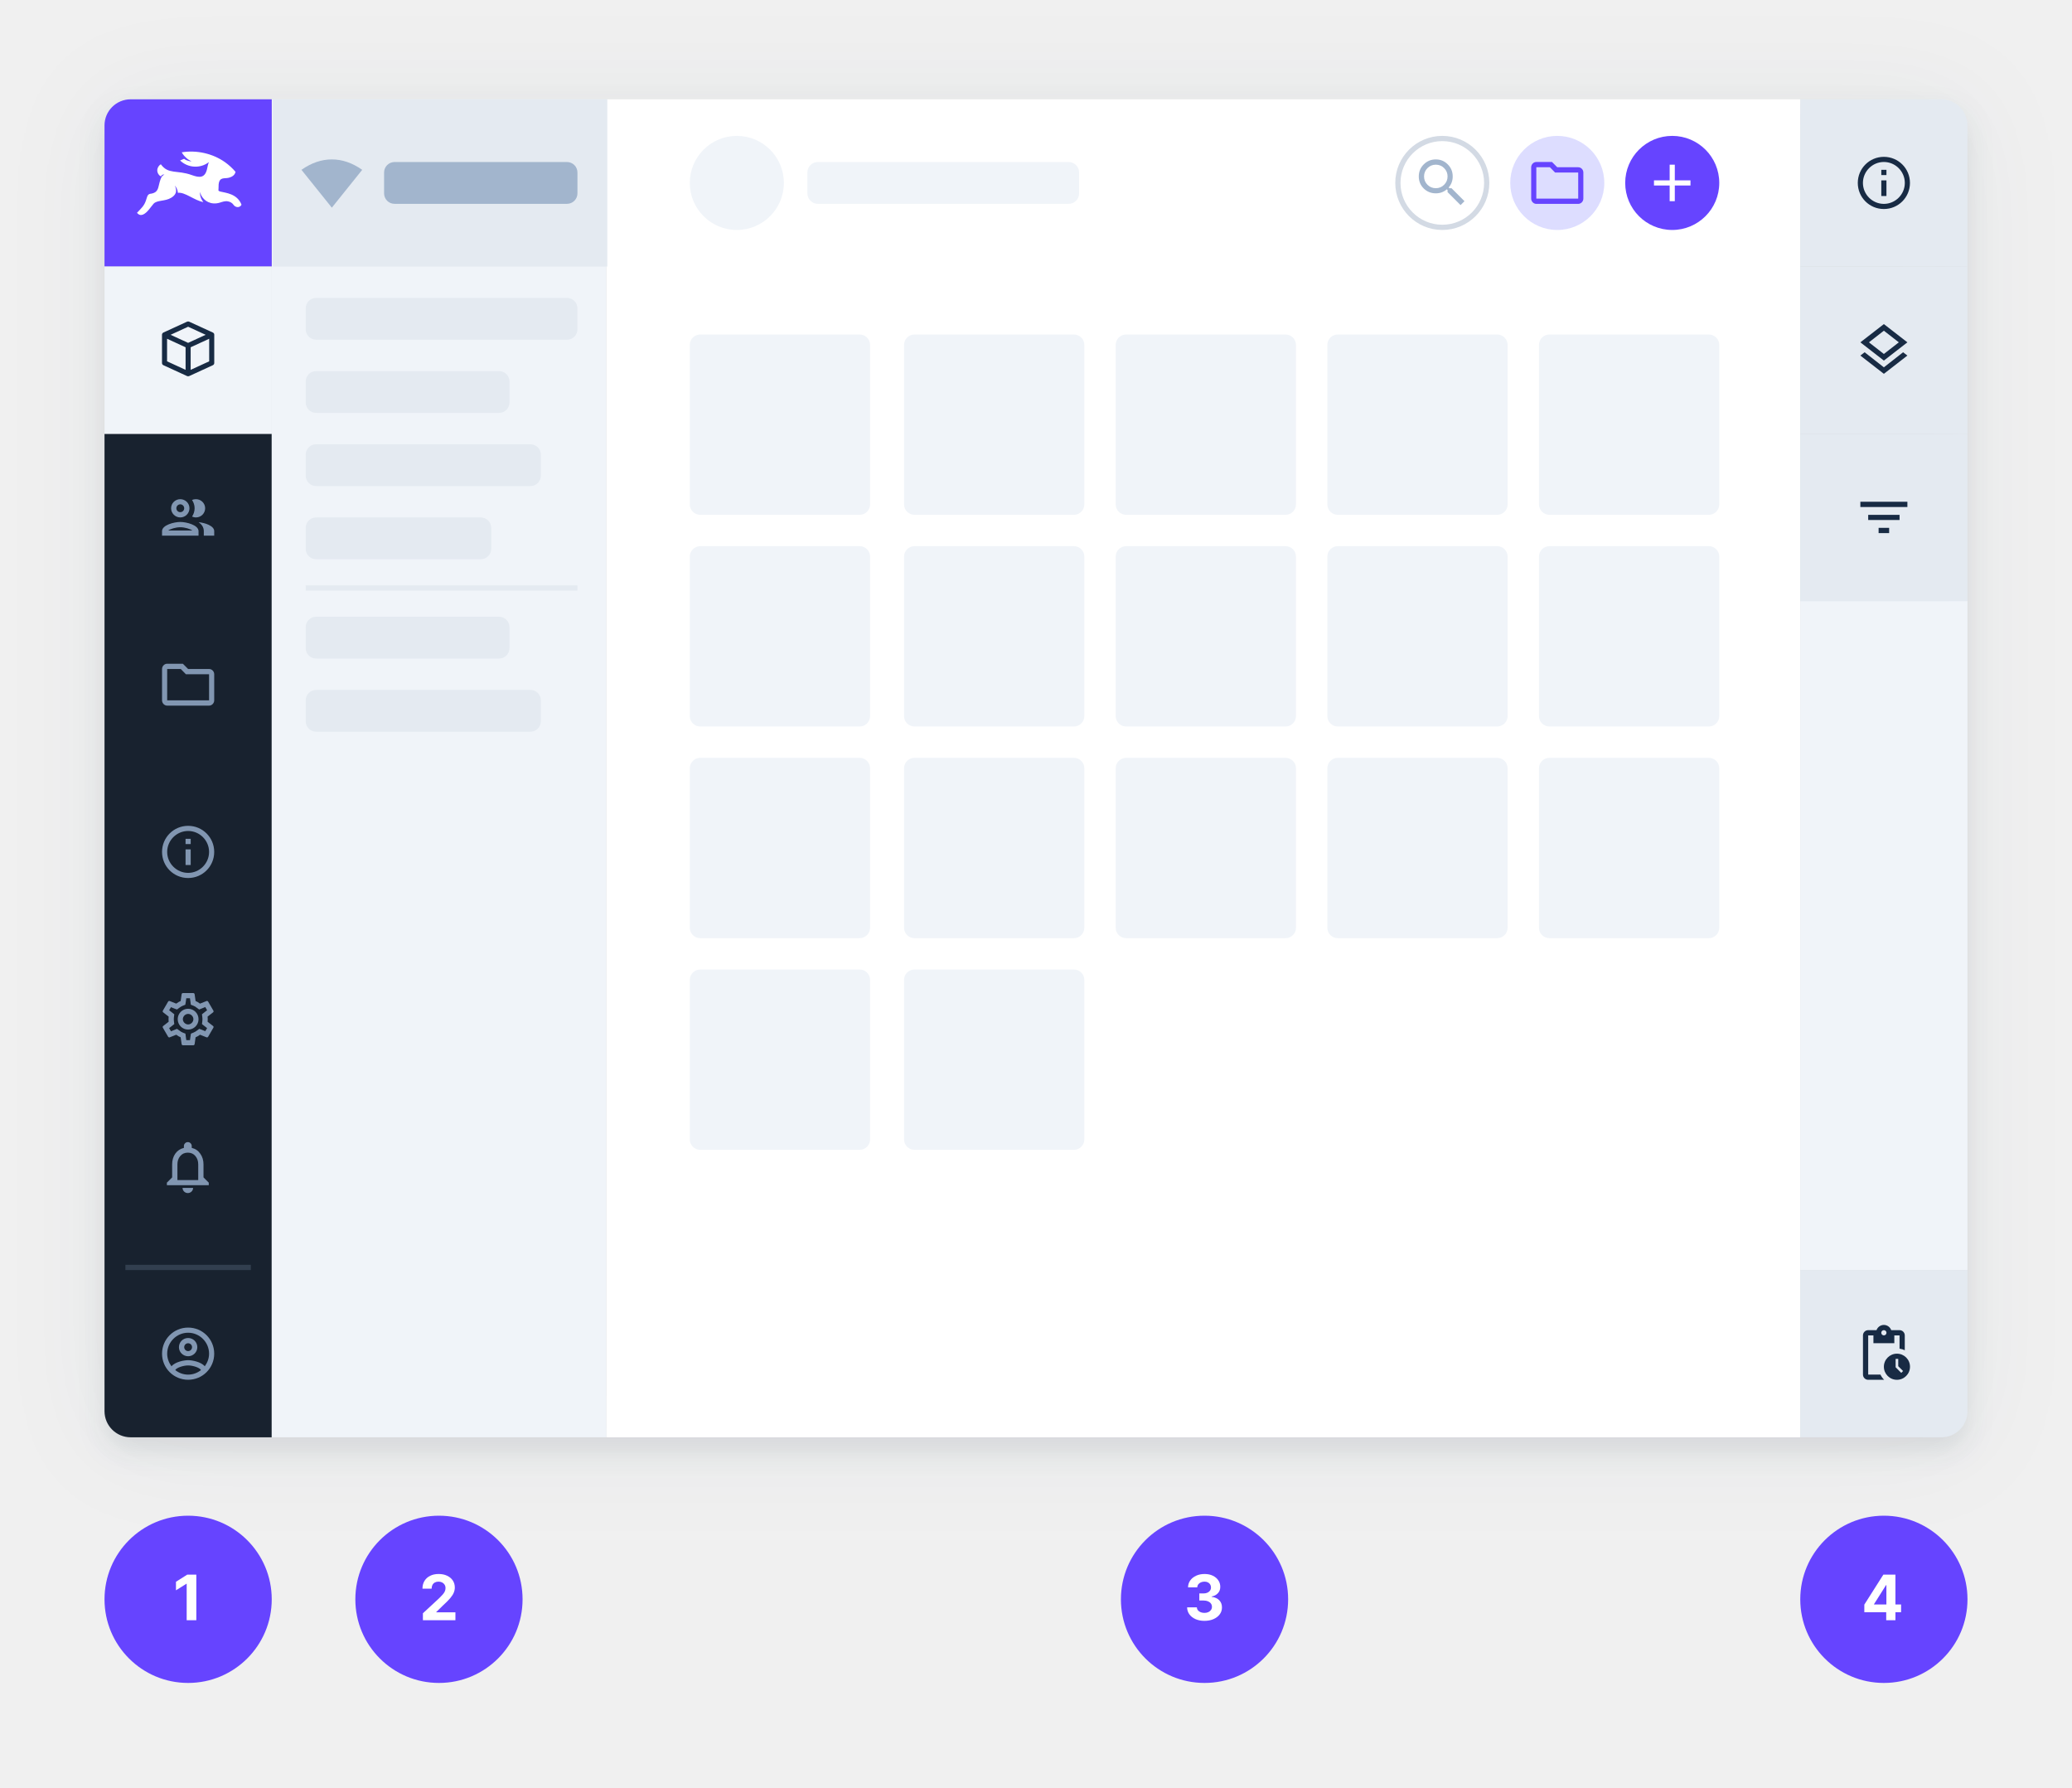
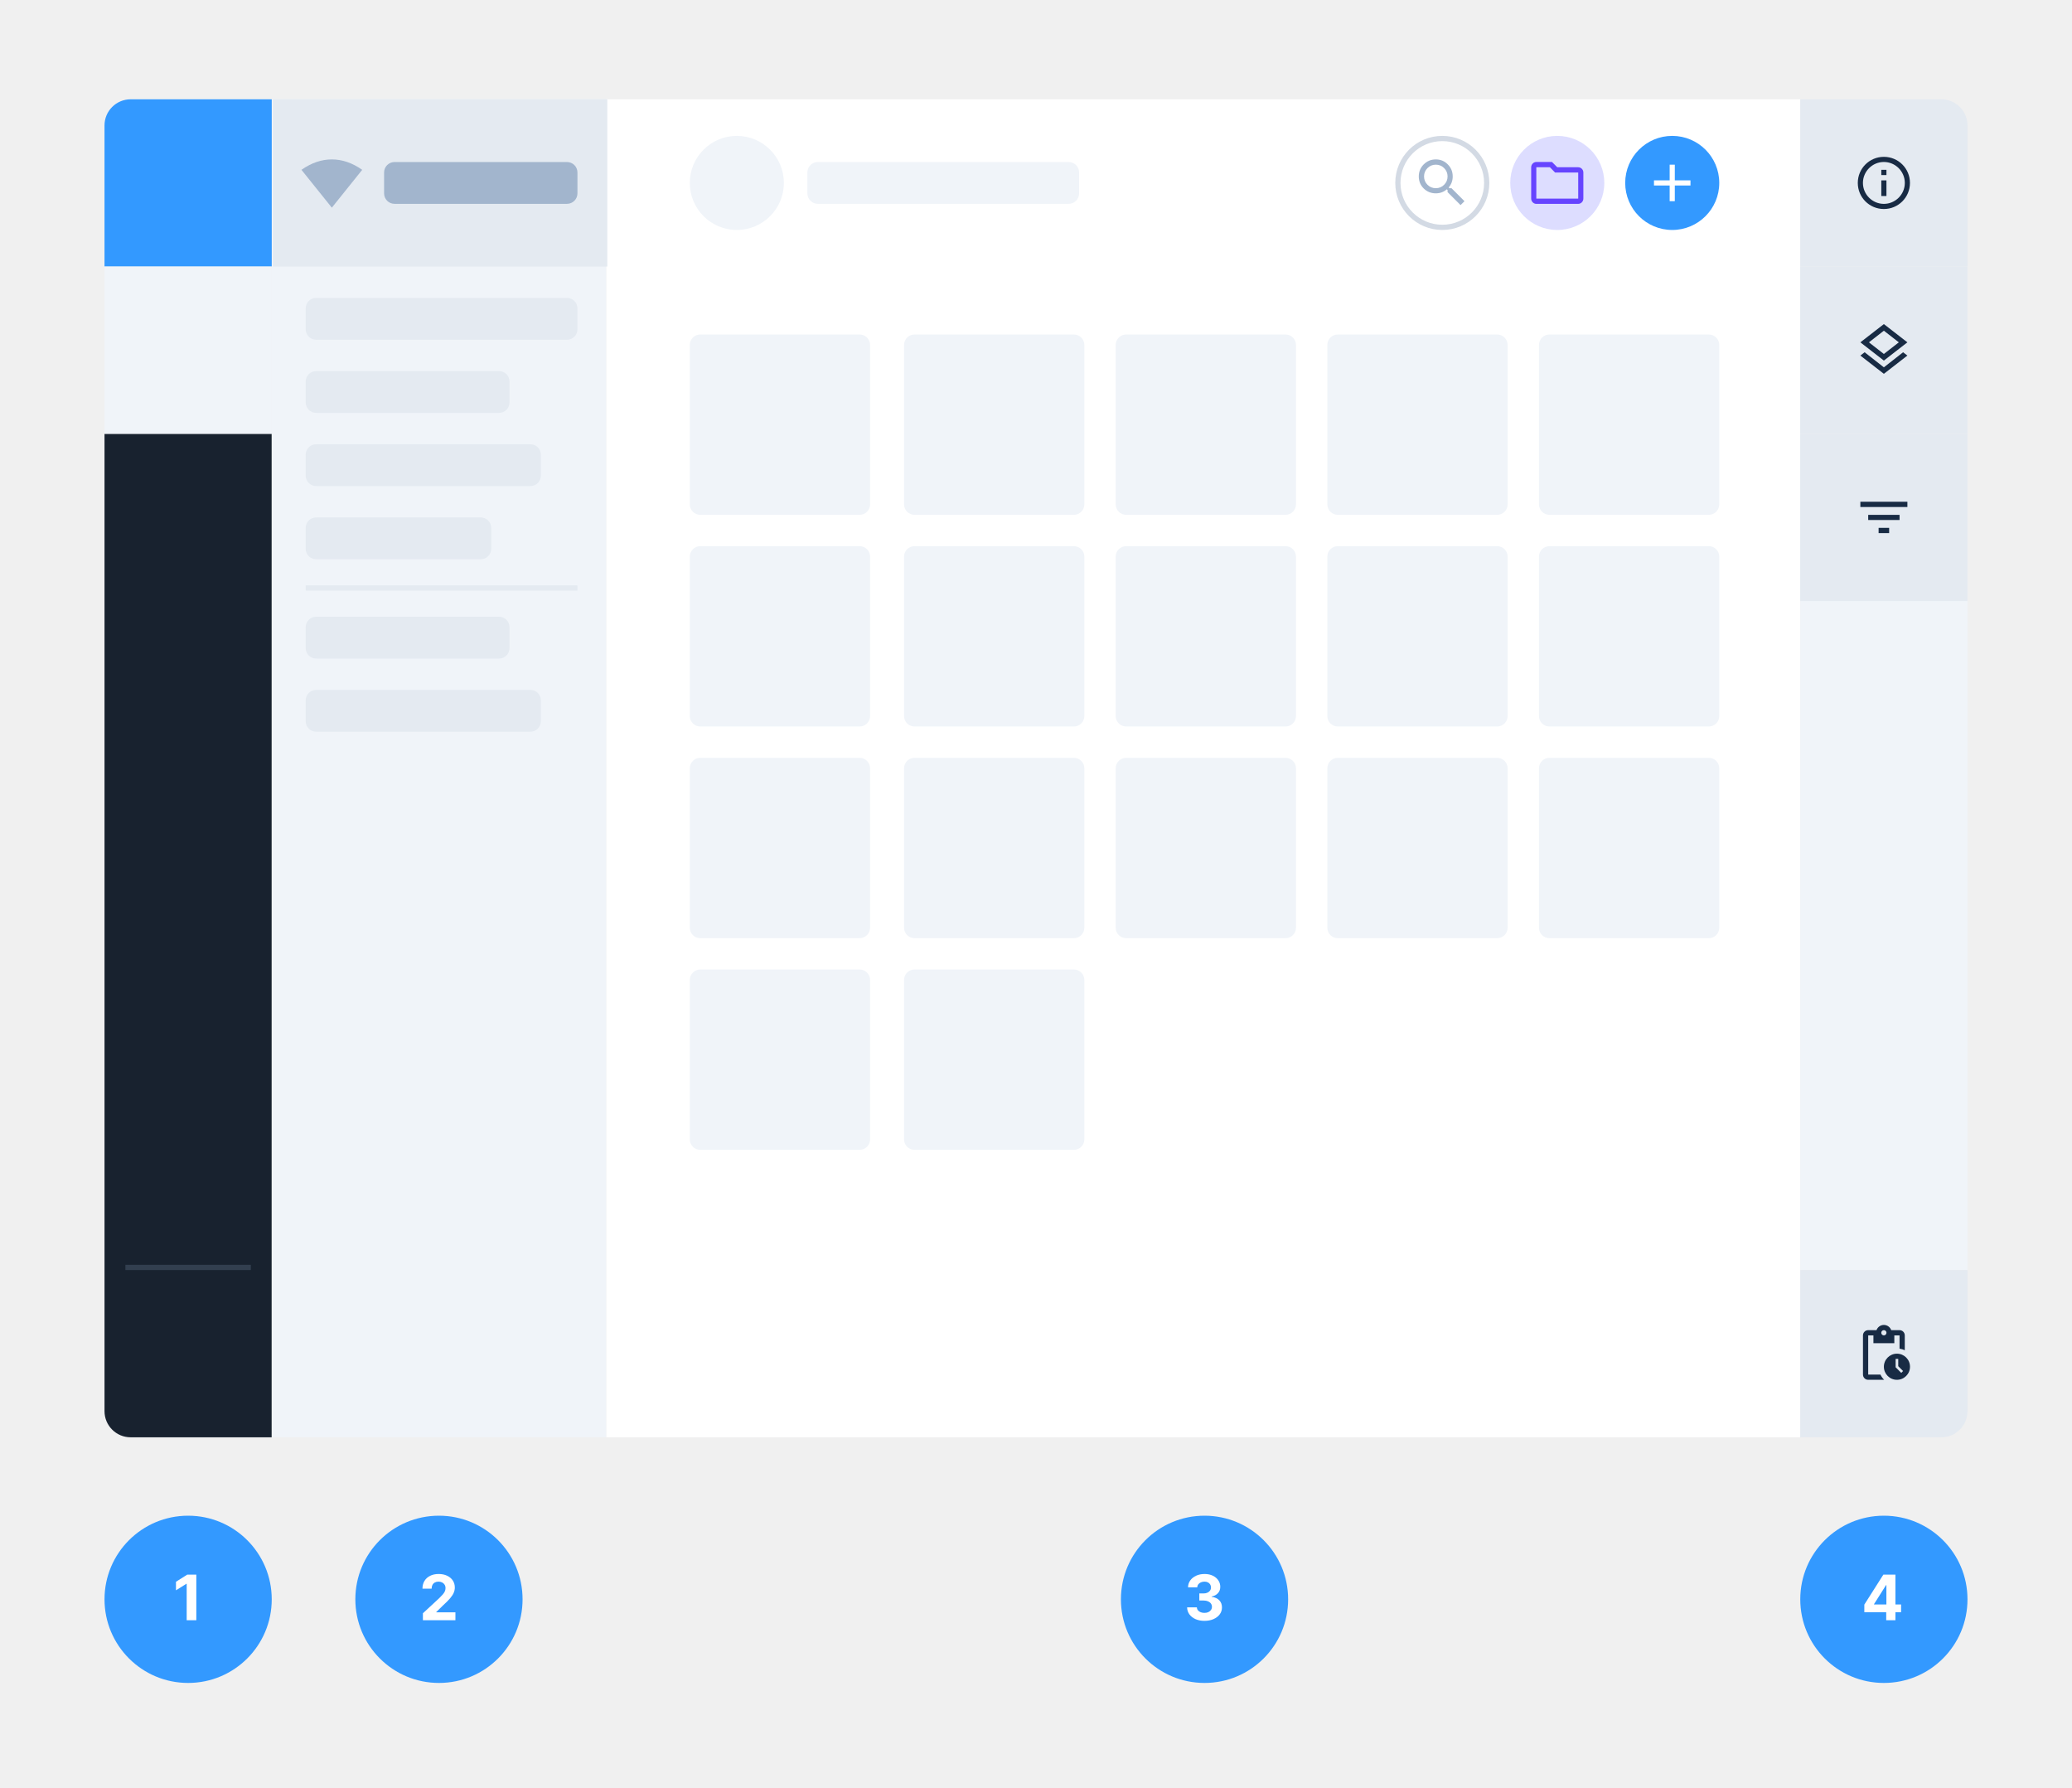
- <svg xmlns="http://www.w3.org/2000/svg" width="793" height="684" viewBox="0 0 793 684" fill="none">
-   <g filter="url(#filter0_dd)">
-     <rect x="232" y="38" width="457" height="512" fill="white" />
-     <path d="M40 166H104V550H50C44.477 550 40 545.523 40 540V166Z" fill="#18222F" />
-     <rect x="104" y="38" width="128" height="512" fill="#F0F4F9" />
-     <path d="M40 48C40 42.477 44.477 38 50 38H104V102H40V48Z" fill="#6644ff" />
-     <rect x="40" y="102" width="64" height="64" fill="#F0F4F9" />
-     <path d="M69 199.734C66.656 199.734 62.016 200.906 62.016 203.25V204.984H75.984V203.25C75.984 200.906 71.344 199.734 69 199.734ZM64.359 203.016C65.203 202.406 67.219 201.75 69 201.75C70.781 201.75 72.797 202.406 73.641 203.016H64.359ZM69 198C70.922 198 72.516 196.453 72.516 194.484C72.516 192.562 70.922 191.016 69 191.016C67.078 191.016 65.484 192.562 65.484 194.484C65.484 196.453 67.078 198 69 198ZM69 192.984C69.844 192.984 70.5 193.688 70.5 194.484C70.5 195.328 69.844 195.984 69 195.984C68.156 195.984 67.5 195.328 67.5 194.484C67.5 193.688 68.156 192.984 69 192.984ZM76.031 199.828C77.203 200.672 78 201.75 78 203.25V204.984H81.984V203.25C81.984 201.234 78.516 200.062 76.031 199.828ZM75 198C76.922 198 78.516 196.453 78.516 194.484C78.516 192.562 76.922 191.016 75 191.016C74.438 191.016 73.969 191.109 73.5 191.344C74.109 192.234 74.484 193.312 74.484 194.484C74.484 195.656 74.109 196.781 73.5 197.672C73.969 197.859 74.438 198 75 198Z" fill="#8196B1" />
-     <path d="M69.188 256L71.156 258.016H80.016V268H63.984V256H69.188ZM69.984 253.984H63.984C62.906 253.984 62.016 254.922 62.016 256V268C62.016 269.078 62.906 270.016 63.984 270.016H80.016C81.094 270.016 81.984 269.078 81.984 268V258.016C81.984 256.891 81.094 256 80.016 256H72L69.984 253.984Z" fill="#8196B1" />
-     <path d="M71.016 320.984H72.984V323H71.016V320.984ZM71.016 325.016H72.984V331.016H71.016V325.016ZM72 316.016C66.469 316.016 62.016 320.469 62.016 326C62.016 331.531 66.469 335.984 72 335.984C77.531 335.984 81.984 331.531 81.984 326C81.984 320.469 77.531 316.016 72 316.016ZM72 334.016C67.594 334.016 63.984 330.406 63.984 326C63.984 321.594 67.594 317.984 72 317.984C76.406 317.984 80.016 321.594 80.016 326C80.016 330.406 76.406 334.016 72 334.016Z" fill="#8196B1" />
-     <path d="M79.453 390.984C79.453 390.656 79.5 390.328 79.5 390C79.5 389.672 79.453 389.344 79.453 389.016L81.562 387.375C81.75 387.234 81.797 386.953 81.656 386.719L79.641 383.25C79.547 383.109 79.406 383.016 79.219 383.016C79.172 383.016 79.078 383.016 79.031 383.062L76.547 384.047C76.031 383.672 75.469 383.297 74.859 383.062L74.484 380.438C74.438 380.203 74.25 380.016 74.016 380.016H69.984C69.75 380.016 69.562 380.203 69.516 380.438L69.141 383.062C68.531 383.297 67.969 383.672 67.453 384.047L64.969 383.062C64.875 383.016 64.828 383.016 64.781 383.016C64.594 383.016 64.453 383.109 64.359 383.25L62.344 386.719C62.203 386.953 62.25 387.234 62.438 387.375L64.547 389.016C64.547 389.344 64.5 389.672 64.5 390C64.5 390.328 64.547 390.656 64.547 390.984L62.438 392.625C62.25 392.766 62.203 393.047 62.344 393.281L64.359 396.75C64.453 396.891 64.594 396.984 64.781 396.984C64.828 396.984 64.922 396.984 64.969 396.938L67.453 395.953C67.969 396.328 68.531 396.703 69.141 396.938L69.516 399.562C69.562 399.797 69.75 399.984 69.984 399.984H74.016C74.25 399.984 74.438 399.797 74.484 399.562L74.859 396.938C75.469 396.703 76.031 396.328 76.547 395.953L79.031 396.938C79.125 396.984 79.172 396.984 79.219 396.984C79.406 396.984 79.547 396.891 79.641 396.75L81.656 393.281C81.797 393.047 81.75 392.766 81.562 392.625L79.453 390.984ZM77.438 389.25C77.484 389.578 77.484 389.812 77.484 390C77.484 390.188 77.484 390.422 77.438 390.75L77.297 391.875L78.188 392.578L79.266 393.422L78.562 394.594L77.297 394.078L76.266 393.703L75.375 394.359C74.953 394.688 74.531 394.922 74.109 395.109L73.078 395.531L72.891 396.656L72.703 398.016H71.297L71.109 396.656L70.969 395.531L69.891 395.109C69.469 394.922 69.047 394.688 68.672 394.359L67.734 393.703L66.703 394.125L65.438 394.641L64.734 393.422L65.812 392.578L66.703 391.875L66.562 390.75C66.516 390.422 66.516 390.188 66.516 390C66.516 389.812 66.516 389.578 66.562 389.25L66.703 388.125L65.812 387.422L64.734 386.578L65.438 385.406L66.703 385.922L67.734 386.297L68.625 385.641C69.047 385.312 69.469 385.078 69.891 384.891L70.922 384.469L71.109 383.344L71.297 381.984H72.703L72.891 383.344L73.031 384.469L74.109 384.891C74.531 385.078 74.953 385.312 75.328 385.641L76.219 386.297L77.297 385.875L78.562 385.359L79.266 386.578L78.188 387.422L77.297 388.125L77.438 389.25ZM72 386.016C69.797 386.016 68.016 387.797 68.016 390C68.016 392.203 69.797 393.984 72 393.984C74.203 393.984 75.984 392.203 75.984 390C75.984 387.797 74.203 386.016 72 386.016ZM72 392.016C70.922 392.016 69.984 391.078 69.984 390C69.984 388.922 70.922 387.984 72 387.984C73.078 387.984 74.016 388.922 74.016 390C74.016 391.078 73.078 392.016 72 392.016Z" fill="#8196B1" />
-     <path d="M75.868 451.574v-6c0-1.282-.359-2.344-1.078-3.188-.718-.875-1.687-1.312-2.906-1.312s-2.188.437-2.906 1.312c-.719.844-1.078 1.906-1.078 3.188v6zm2.016-1.032 2.016 2.016v.984H63.868v-.984l2.016-2.016v-4.968c0-1.563.391-2.922 1.172-4.078.812-1.157 1.922-1.907 3.328-2.25v-.704c0-.406.141-.75.422-1.031.281-.312.64-.47 1.078-.47.438 0 .797.158 1.078.47.281.28.422.625.422 1.03v.705c1.406.343 2.5 1.093 3.281 2.25.813 1.156 1.22 2.515 1.22 4.078zm-4.594 5.438a2.01 2.01 0 0 1-1.406.562c-.53 0-1-.187-1.406-.562-.406-.406-.61-.875-.61-1.406H73.9c0 .53-.204 1-.61 1.406z" fill="#8196B1" />
-     <path d="M72 508.016C66.469 508.016 62.016 512.469 62.016 518C62.016 523.531 66.469 527.984 72 527.984C77.531 527.984 81.984 523.531 81.984 518C81.984 512.469 77.531 508.016 72 508.016ZM67.078 524.281C67.5 523.391 70.125 522.5 72 522.5C73.875 522.5 76.5 523.391 76.922 524.281C75.562 525.359 73.875 526.016 72 526.016C70.125 526.016 68.438 525.359 67.078 524.281ZM78.375 522.828C76.922 521.094 73.453 520.484 72 520.484C70.547 520.484 67.078 521.094 65.625 522.828C64.641 521.469 63.984 519.828 63.984 518C63.984 513.594 67.594 509.984 72 509.984C76.406 509.984 80.016 513.594 80.016 518C80.016 519.828 79.359 521.469 78.375 522.828ZM72 512C70.078 512 68.484 513.547 68.484 515.516C68.484 517.438 70.078 518.984 72 518.984C73.922 518.984 75.516 517.438 75.516 515.516C75.516 513.547 73.922 512 72 512ZM72 517.016C71.156 517.016 70.5 516.312 70.5 515.516C70.5 514.672 71.156 514.016 72 514.016C72.844 514.016 73.5 514.672 73.5 515.516C73.5 516.312 72.844 517.016 72 517.016Z" fill="#8196B1" />
-     <path d="M689 230H753V486H689V230Z" fill="#F0F4F9" />
-     <path d="M689 38H743C748.523 38 753 42.477 753 48V102H689V38Z" fill="#E4EAF1" />
-     <path d="M689 102H753V166H689V102Z" fill="#E4EAF1" />
-     <path d="M689 166H753V230H689V166Z" fill="#E4EAF1" />
-     <path d="M689 486H753V540C753 545.523 748.523 550 743 550H689V486Z" fill="#E4EAF1" />
-     <path d="M726 518c-2.76 0-5 2.24-5 5s2.24 5 5 5 5-2.24 5-5-2.24-5-5-5zm1.65 7.35-2.15-2.15V520h1v2.79l1.85 1.85zM727 509h-3.18c-.42-1.16-1.52-2-2.82-2-1.3 0-2.4.84-2.82 2H715c-1.1 0-2 .9-2 2v15c0 1.1.9 2 2 2h6.11a6.743 6.743 0 0 1-1.42-2H715v-15h2v3h8v-3h2v5.08c.71.1 1.38.31 2 .6V511c0-1.1-.9-2-2-2Zm-6 2c-.55 0-1-.45-1-1s.45-1 1-1 1 .45 1 1-.45 1-1 1z" fill="#182B44" />
-     <path d="M720.016 64.984H721.984V67H720.016V64.984ZM720.016 69.016H721.984V75.016H720.016V69.016ZM721 60.016C715.469 60.016 711.016 64.469 711.016 70C711.016 75.531 715.469 79.984 721 79.984C726.531 79.984 730.984 75.531 730.984 70C730.984 64.469 726.531 60.016 721 60.016ZM721 78.016C716.594 78.016 712.984 74.406 712.984 70C712.984 65.594 716.594 61.984 721 61.984C725.406 61.984 729.016 65.594 729.016 70C729.016 74.406 725.406 78.016 721 78.016Z" fill="#182B44" />
-     <path d="M721 140.562L713.641 134.797L712 136.062L721 143.047L730 136.062L728.359 134.797L721 140.562ZM721 137.984L728.359 132.266L730 131L721 124.016L712 131L713.641 132.266L721 137.984ZM721 126.547L726.719 131L721 135.453L715.281 131L721 126.547Z" fill="#182B44" />
-     <path d="M715 198.984V197.016H727V198.984H715ZM712 192H730V194.016H712V192ZM718.984 204V201.984H723.016V204H718.984Z" fill="#182B44" />
-     <path fill-rule="evenodd" clip-rule="evenodd" d="M84.413 73.319C84.229 73.273 84.075 73.227 83.937 73.165C83.799 73.104 83.691 73.027 83.599 72.935C83.691 72.12 83.599 71.413 83.676 70.614C83.983 67.51 85.935 68.494 87.687 67.987C88.778 67.679 89.869 67.049 90.145 65.758C88.947 64.36 87.61 63.131 86.15 62.086C81.402 58.705 75.193 57.353 69.554 58.29C70.438 59.834 71.755 61.018 73.284 61.748C73.284 61.748 71.755 61.748 70.445 60.769C70.061 60.923 69.293 61.225 68.924 61.41C71.92 64.283 76.607 64.606 79.972 62.024C79.957 62.055 79.665 62.501 79.312 64.36C78.528 68.325 76.269 68.017 73.472 67.019C67.664 64.913 64.467 66.865 61.563 62.869C60.718 63.346 60.195 64.237 60.195 65.205C60.195 66.204 60.748 67.049 61.548 67.51C61.984 66.931 62.179 66.767 62.94 66.767C61.763 67.434 61.624 68.017 61.117 69.631C60.503 71.582 60.764 73.58 57.89 74.103C56.369 74.18 56.4 75.209 55.846 76.746C55.155 78.743 54.233 79.543 52.435 81.433C53.173 82.324 53.941 82.431 54.725 82.109C56.338 81.433 57.583 79.343 58.751 77.99C60.057 76.484 63.192 77.13 65.558 75.655C67.187 74.656 67.986 73.303 66.911 71.014C67.602 71.782 68.017 72.75 68.079 73.78C70.814 73.427 74.471 76.761 77.806 77.314C77.468 76.884 77.191 76.423 76.991 75.947C76.607 75.025 76.484 74.18 76.561 73.442C76.868 75.27 78.712 77.622 81.678 77.837C82.431 77.898 83.261 77.806 84.121 77.545C85.151 77.237 86.104 76.838 87.241 77.053C88.086 77.207 88.87 77.637 89.362 78.359C90.099 79.435 91.713 79.665 92.435 78.344C90.806 74.087 86.319 73.811 84.413 73.319Z" fill="white" />
-     <path fill-rule="evenodd" clip-rule="evenodd" d="M62.563 139.763L71.594 143.907C71.865 144.031 72.135 144.031 72.406 143.907L81.435 139.763C81.811 139.591 81.999 139.298 82 138.885V128.115C82 128.057 81.994 127.999 81.983 127.941C81.983 127.924 81.983 127.907 81.983 127.89C81.973 127.848 81.96 127.807 81.944 127.767L81.93 127.726C81.908 127.675 81.882 127.627 81.852 127.58L81.83 127.549C81.804 127.513 81.776 127.479 81.745 127.447L81.699 127.416C81.666 127.384 81.63 127.355 81.593 127.329L81.566 127.309C81.524 127.282 81.481 127.258 81.435 127.237L72.404 123.093C72.133 122.969 71.862 122.969 71.591 123.093L62.563 127.237C62.517 127.258 62.473 127.282 62.432 127.309L62.405 127.329C62.367 127.355 62.332 127.384 62.298 127.416L62.267 127.45C62.236 127.482 62.208 127.516 62.182 127.551L62.16 127.583C62.13 127.629 62.104 127.677 62.083 127.728L62.056 127.767C62.04 127.807 62.027 127.848 62.017 127.89C62.017 127.907 62.017 127.924 62.017 127.941C62.006 127.999 62 128.057 62 128.115V138.885C62 139.297 62.188 139.59 62.563 139.763H62.563ZM63.938 129.628L71.029 132.888V141.528L63.938 138.265V129.628ZM72.969 141.525V132.888L80.06 129.628V138.268L72.969 141.525ZM71.999 125.03L78.712 128.115L71.999 131.201L65.286 128.115L71.999 125.03Z" fill="#182B44" />
-     <rect x="117" y="114" width="104" height="16" rx="4" fill="#E4EAF1" />
-     <rect x="309" y="62" width="104" height="16" rx="4" fill="#F0F4F9" />
-     <rect x="264" y="128" width="69" height="69" rx="4" fill="#F0F4F9" />
-     <rect x="264" y="209" width="69" height="69" rx="4" fill="#F0F4F9" />
-     <rect x="264" y="290" width="69" height="69" rx="4" fill="#F0F4F9" />
-     <rect x="264" y="371" width="69" height="69" rx="4" fill="#F0F4F9" />
-     <rect x="508" y="128" width="69" height="69" rx="4" fill="#F0F4F9" />
-     <rect x="589" y="128" width="69" height="69" rx="4" fill="#F0F4F9" />
-     <rect x="508" y="209" width="69" height="69" rx="4" fill="#F0F4F9" />
-     <rect x="589" y="209" width="69" height="69" rx="4" fill="#F0F4F9" />
-     <rect x="508" y="290" width="69" height="69" rx="4" fill="#F0F4F9" />
-     <rect x="589" y="290" width="69" height="69" rx="4" fill="#F0F4F9" />
-     <rect x="346" y="128" width="69" height="69" rx="4" fill="#F0F4F9" />
-     <rect x="346" y="209" width="69" height="69" rx="4" fill="#F0F4F9" />
-     <rect x="346" y="290" width="69" height="69" rx="4" fill="#F0F4F9" />
-     <rect x="346" y="371" width="69" height="69" rx="4" fill="#F0F4F9" />
-     <rect x="427" y="128" width="69" height="69" rx="4" fill="#F0F4F9" />
-     <rect x="427" y="209" width="69" height="69" rx="4" fill="#F0F4F9" />
-     <rect x="427" y="290" width="69" height="69" rx="4" fill="#F0F4F9" />
-     <rect x="264" y="52" width="36" height="36" rx="18" fill="#F0F4F9" />
-     <rect x="117" y="142" width="78" height="16" rx="4" fill="#E4EAF1" />
-     <rect x="117" y="236" width="78" height="16" rx="4" fill="#E4EAF1" />
-     <rect x="117" y="198" width="71" height="16" rx="4" fill="#E4EAF1" />
-     <rect x="117" y="170" width="90" height="16" rx="4" fill="#E4EAF1" />
-     <rect x="117" y="264" width="90" height="16" rx="4" fill="#E4EAF1" />
-     <rect x="622" y="52" width="36" height="36" rx="18" fill="#6644ff" />
-     <path d="M646.984 70.984H640.984V76.984H639.016V70.984H633.016V69.016H639.016V63.016H640.984V69.016H646.984V70.984Z" fill="white" />
-     <rect x="578" y="52" width="36" height="36" rx="18" fill="#ddddff" />
-     <path d="M593.188 64L595.156 66.016H604.016V76H587.984V64H593.188ZM593.984 61.984H587.984C586.906 61.984 586.016 62.922 586.016 64V76C586.016 77.078 586.906 78.016 587.984 78.016H604.016C605.094 78.016 605.984 77.078 605.984 76V66.016C605.984 64.891 605.094 64 604.016 64H596L593.984 61.984Z" fill="#6644ff" />
-     <rect x="535" y="53" width="34" height="34" rx="17" fill="white" stroke="#D3DAE4" stroke-width="2" />
-     <path d="M546.328 70.703C547.203 71.578 548.266 72.016 549.516 72.016C550.766 72.016 551.828 71.578 552.703 70.703C553.578 69.828 554.016 68.766 554.016 67.516C554.016 66.266 553.578 65.203 552.703 64.328C551.828 63.453 550.766 63.016 549.516 63.016C548.266 63.016 547.203 63.453 546.328 64.328C545.453 65.203 545.016 66.266 545.016 67.516C545.016 68.766 545.453 69.828 546.328 70.703ZM555.516 72.016L560.484 76.984L558.984 78.484L554.016 73.516V72.719L553.734 72.438C552.547 73.469 551.141 73.984 549.516 73.984C547.703 73.984 546.156 73.359 544.875 72.109C543.625 70.859 543 69.328 543 67.516C543 65.703 543.625 64.172 544.875 62.922C546.156 61.641 547.703 61 549.516 61C551.328 61 552.859 61.641 554.109 62.922C555.359 64.172 555.984 65.703 555.984 67.516C555.984 69.141 555.469 70.547 554.438 71.734L554.719 72.016H555.516Z" fill="#A2B5CD" />
-     <rect x="104.435" y="38" width="128" height="64" fill="#E4EAF1" />
-     <rect x="117" y="224" width="104" height="2" fill="#E4EAF1" />
-     <rect opacity="0.25" x="48" y="484" width="48" height="2" fill="#8196B1" />
-     <path d="M127 79.469L115.375 64.984C119.156 62.328 123.031 61 127 61C130.969 61 134.844 62.328 138.625 64.984L127 79.469Z" fill="#A2B5CD" />
-     <rect x="147" y="62" width="74" height="16" rx="4" fill="#A2B5CD" />
+ <svg xmlns="http://www.w3.org/2000/svg" id="eqpkyg6YOSs1" viewBox="0 0 793 684" shape-rendering="geometricPrecision" text-rendering="geometricPrecision">
+   <g>
+     <rect width="457" height="512" rx="0" ry="0" transform="translate(232 38)" fill="#fff" />
+     <path d="M40,166h64v384h-54c-5.523,0-10-4.477-10-10v-374Z" fill="#18222f" />
+     <rect width="128" height="512" rx="0" ry="0" transform="translate(104 38)" fill="#f0f4f9" />
+     <path d="M40,48c0-5.523,4.477-10,10-10h54v64h-64v-54Z" fill="#39f" />
+     <rect width="64" height="64" rx="0" ry="0" transform="translate(40 102)" fill="#f0f4f9" />
+     <path d="M689,230h64v256h-64v-256Z" fill="#f0f4f9" />
+     <path d="M689,38h54c5.523,0,10,4.477,10,10v54h-64v-64Z" fill="#e4eaf1" />
+     <path d="M689,102h64v64h-64v-64Z" fill="#e4eaf1" />
+     <path d="M689,166h64v64h-64v-64Z" fill="#e4eaf1" />
+     <path d="M689,486h64v54c0,5.523-4.477,10-10,10h-54v-64Z" fill="#e4eaf1" />
+     <path d="M726,518c-2.76,0-5,2.24-5,5s2.24,5,5,5s5-2.24,5-5-2.24-5-5-5Zm1.65,7.35l-2.15-2.15v-3.2h1v2.79l1.85,1.85ZM727,509h-3.18c-.42-1.16-1.52-2-2.82-2s-2.4.84-2.82,2h-3.18c-1.1,0-2,.9-2,2v15c0,1.1.9,2,2,2h6.11c-.592-.574-1.073-1.252-1.42-2h-4.69v-15h2v3h8v-3h2v5.08c.71.1,1.38.31,2,.6v-5.68c0-1.1-.9-2-2-2Zm-6,2c-.55,0-1-.45-1-1s.45-1,1-1s1,.45,1,1-.45,1-1,1Z" fill="#182b44" />
+     <path d="M720.016,64.984h1.968v2.016h-1.968v-2.016Zm0,4.031h1.968v6h-1.968v-6Zm.984-9c-5.531,0-9.984,4.453-9.984,9.984s4.453,9.984,9.984,9.984s9.984-4.453,9.984-9.984-4.453-9.984-9.984-9.984Zm0,18c-4.406,0-8.016-3.609-8.016-8.016s3.61-8.016,8.016-8.016s8.016,3.609,8.016,8.016-3.61,8.016-8.016,8.016Z" fill="#182b44" />
+     <path d="M721,140.562l-7.359-5.765L712,136.062l9,6.985l9-6.985-1.641-1.265L721,140.562Zm0-2.578l7.359-5.718L730,131l-9-6.984L712,131l1.641,1.266L721,137.984Zm0-11.437L726.719,131L721,135.453L715.281,131L721,126.547Z" fill="#182b44" />
+     <path d="M715,198.984v-1.968h12v1.968h-12ZM712,192h18v2.016h-18v-2.016Zm6.984,12v-2.016h4.032v2.016h-4.032Z" fill="#182b44" />
+     <rect width="104" height="16" rx="4" ry="4" transform="translate(117 114)" fill="#e4eaf1" />
+     <rect width="104" height="16" rx="4" ry="4" transform="translate(309 62)" fill="#f0f4f9" />
+     <rect width="69" height="69" rx="4" ry="4" transform="translate(264 128)" fill="#f0f4f9" />
+     <rect width="69" height="69" rx="4" ry="4" transform="translate(264 209)" fill="#f0f4f9" />
+     <rect width="69" height="69" rx="4" ry="4" transform="translate(264 290)" fill="#f0f4f9" />
+     <rect width="69" height="69" rx="4" ry="4" transform="translate(264 371)" fill="#f0f4f9" />
+     <rect width="69" height="69" rx="4" ry="4" transform="translate(508 128)" fill="#f0f4f9" />
+     <rect width="69" height="69" rx="4" ry="4" transform="translate(589 128)" fill="#f0f4f9" />
+     <rect width="69" height="69" rx="4" ry="4" transform="translate(508 209)" fill="#f0f4f9" />
+     <rect width="69" height="69" rx="4" ry="4" transform="translate(589 209)" fill="#f0f4f9" />
+     <rect width="69" height="69" rx="4" ry="4" transform="translate(508 290)" fill="#f0f4f9" />
+     <rect width="69" height="69" rx="4" ry="4" transform="translate(589 290)" fill="#f0f4f9" />
+     <rect width="69" height="69" rx="4" ry="4" transform="translate(346 128)" fill="#f0f4f9" />
+     <rect width="69" height="69" rx="4" ry="4" transform="translate(346 209)" fill="#f0f4f9" />
+     <rect width="69" height="69" rx="4" ry="4" transform="translate(346 290)" fill="#f0f4f9" />
+     <rect width="69" height="69" rx="4" ry="4" transform="translate(346 371)" fill="#f0f4f9" />
+     <rect width="69" height="69" rx="4" ry="4" transform="translate(427 128)" fill="#f0f4f9" />
+     <rect width="69" height="69" rx="4" ry="4" transform="translate(427 209)" fill="#f0f4f9" />
+     <rect width="69" height="69" rx="4" ry="4" transform="translate(427 290)" fill="#f0f4f9" />
+     <rect width="36" height="36" rx="18" ry="18" transform="translate(264 52)" fill="#f0f4f9" />
+     <rect width="78" height="16" rx="4" ry="4" transform="translate(117 142)" fill="#e4eaf1" />
+     <rect width="78" height="16" rx="4" ry="4" transform="translate(117 236)" fill="#e4eaf1" />
+     <rect width="71" height="16" rx="4" ry="4" transform="translate(117 198)" fill="#e4eaf1" />
+     <rect width="90" height="16" rx="4" ry="4" transform="translate(117 170)" fill="#e4eaf1" />
+     <rect width="90" height="16" rx="4" ry="4" transform="translate(117 264)" fill="#e4eaf1" />
+     <rect width="36" height="36" rx="18" ry="18" transform="translate(622 52)" fill="#39f" />
+     <path d="M646.984,70.984h-6v6h-1.968v-6h-6v-1.969h6v-6h1.968v6h6v1.969Z" fill="#fff" />
+     <rect width="36" height="36" rx="18" ry="18" transform="translate(578 52)" fill="#ddf" />
+     <path d="M593.188,64l1.968,2.016h8.86v9.984h-16.032v-12h5.204Zm.796-2.016h-6c-1.078,0-1.968.938-1.968,2.016v12c0,1.078.89,2.016,1.968,2.016h16.032c1.078,0,1.968-.938,1.968-2.016v-9.984c0-1.125-.89-2.016-1.968-2.016L596,64l-2.016-2.016Z" fill="#64f" />
+     <rect width="34" height="34" rx="17" ry="17" transform="translate(535 53)" fill="#fff" stroke="#d3dae4" stroke-width="2" />
+     <path d="M546.328,70.703c.875.875,1.938,1.312,3.188,1.312s2.312-.438,3.187-1.312s1.313-1.938,1.313-3.188-.438-2.312-1.313-3.188-1.937-1.312-3.187-1.312-2.313.438-3.188,1.312-1.312,1.938-1.312,3.188.437,2.312,1.312,3.188Zm9.188,1.312l4.968,4.969-1.5,1.5-4.968-4.969v-.797l-.282-.281c-1.187,1.031-2.593,1.547-4.218,1.547-1.813,0-3.36-.625-4.641-1.875-1.25-1.25-1.875-2.781-1.875-4.594s.625-3.344,1.875-4.594C546.156,61.641,547.703,61,549.516,61c1.812,0,3.343.641,4.593,1.922c1.25,1.25,1.875,2.781,1.875,4.594c0,1.625-.515,3.031-1.546,4.219l.281.281h.797Z" fill="#a2b5cd" />
+     <rect width="128" height="64" rx="0" ry="0" transform="translate(104.435 38)" fill="#e4eaf1" />
+     <rect width="104" height="2" rx="0" ry="0" transform="translate(117 224)" fill="#e4eaf1" />
+     <rect width="48" height="2" rx="0" ry="0" transform="translate(48 484)" opacity="0.25" fill="#8196b1" />
+     <path d="M127,79.469L115.375,64.984C119.156,62.328,123.031,61,127,61s7.844,1.328,11.625,3.984L127,79.469Z" fill="#a2b5cd" />
+     <rect width="74" height="16" rx="4" ry="4" transform="translate(147 62)" fill="#a2b5cd" />
  </g>
-   <circle cx="72" cy="612" r="32" fill="#6644ff" />
-   <circle cx="168" cy="612" r="32" fill="#6644ff" />
-   <circle cx="721" cy="612" r="32" fill="#6644ff" />
-   <path d="M75.137 602.545V620H71.447V606.048H71.345L67.348 608.554V605.281L71.669 602.545H75.137Z" fill="white" />
-   <path d="M161.856 620V617.341L168.069 611.588C168.598 611.077 169.041 610.616 169.399 610.207C169.762 609.798 170.038 609.398 170.225 609.006C170.413 608.608 170.507 608.179 170.507 607.719C170.507 607.207 170.39 606.767 170.157 606.398C169.924 606.023 169.606 605.736 169.203 605.537C168.799 605.332 168.342 605.23 167.831 605.23C167.297 605.23 166.831 605.338 166.433 605.554C166.035 605.77 165.728 606.08 165.512 606.483C165.297 606.886 165.189 607.366 165.189 607.923H161.686C161.686 606.781 161.944 605.79 162.461 604.949C162.978 604.108 163.703 603.457 164.635 602.997C165.566 602.537 166.64 602.307 167.856 602.307C169.106 602.307 170.194 602.528 171.12 602.972C172.052 603.409 172.777 604.017 173.294 604.795C173.811 605.574 174.069 606.466 174.069 607.472C174.069 608.131 173.939 608.781 173.677 609.423C173.422 610.065 172.964 610.778 172.305 611.562C171.646 612.341 170.717 613.276 169.518 614.366L166.97 616.864V616.983H174.299V620H161.856Z" fill="white" />
-   <circle cx="461" cy="612" r="32" fill="#6644ff" />
-   <path d="M460.956 620.239C459.684 620.239 458.55 620.02 457.556 619.582C456.567 619.139 455.786 618.531 455.212 617.759C454.644 616.98 454.351 616.082 454.334 615.065H458.05C458.073 615.491 458.212 615.866 458.468 616.19C458.729 616.509 459.076 616.756 459.507 616.932C459.939 617.108 460.425 617.196 460.965 617.196C461.527 617.196 462.025 617.097 462.456 616.898C462.888 616.699 463.226 616.423 463.471 616.071C463.715 615.719 463.837 615.312 463.837 614.852C463.837 614.386 463.706 613.974 463.445 613.616C463.189 613.253 462.82 612.969 462.337 612.764C461.86 612.56 461.292 612.457 460.632 612.457H459.005V609.747H460.632C461.189 609.747 461.681 609.651 462.107 609.457C462.539 609.264 462.874 608.997 463.113 608.656C463.351 608.31 463.471 607.906 463.471 607.446C463.471 607.009 463.365 606.625 463.155 606.295C462.951 605.96 462.661 605.699 462.286 605.511C461.917 605.324 461.485 605.23 460.99 605.23C460.49 605.23 460.033 605.321 459.618 605.503C459.203 605.679 458.871 605.932 458.621 606.261C458.371 606.591 458.238 606.977 458.221 607.42H454.684C454.701 606.415 454.988 605.528 455.544 604.761C456.101 603.994 456.851 603.395 457.794 602.963C458.743 602.526 459.814 602.307 461.007 602.307C462.212 602.307 463.266 602.526 464.169 602.963C465.073 603.401 465.775 603.991 466.275 604.736C466.78 605.474 467.03 606.304 467.025 607.224C467.03 608.202 466.726 609.017 466.113 609.67C465.505 610.324 464.712 610.739 463.735 610.915V611.051C465.019 611.216 465.996 611.662 466.667 612.389C467.343 613.111 467.678 614.014 467.672 615.099C467.678 616.094 467.391 616.977 466.811 617.75C466.238 618.523 465.445 619.131 464.434 619.574C463.422 620.017 462.263 620.239 460.956 620.239Z" fill="white" />
-   <path d="M713.518 616.932V614.026L720.805 602.545H723.31V606.568H721.827L717.234 613.838V613.974H727.589V616.932H713.518ZM721.896 620V616.045L721.964 614.759V602.545H725.424V620H721.896Z" fill="white" />
-   <defs>
-     <filter id="filter0_dd" x="0" y="0" width="793" height="592" filterUnits="userSpaceOnUse" color-interpolation-filters="sRGB">
-       <feFlood flood-opacity="0" result="BackgroundImageFix" />
-       <feColorMatrix in="SourceAlpha" type="matrix" values="0 0 0 0 0 0 0 0 0 0 0 0 0 0 0 0 0 0 127 0" />
-       <feOffset dy="2" />
-       <feGaussianBlur stdDeviation="20" />
-       <feColorMatrix type="matrix" values="0 0 0 0 0.09 0 0 0 0 0.161 0 0 0 0 0.251 0 0 0 0.05 0" />
-       <feBlend mode="normal" in2="BackgroundImageFix" result="effect1_dropShadow" />
-       <feColorMatrix in="SourceAlpha" type="matrix" values="0 0 0 0 0 0 0 0 0 0 0 0 0 0 0 0 0 0 127 0" />
-       <feOffset dy="5" />
-       <feGaussianBlur stdDeviation="5" />
-       <feColorMatrix type="matrix" values="0 0 0 0 0.09 0 0 0 0 0.161 0 0 0 0 0.251 0 0 0 0.1 0" />
-       <feBlend mode="normal" in2="effect1_dropShadow" result="effect2_dropShadow" />
-       <feBlend mode="normal" in="SourceGraphic" in2="effect2_dropShadow" result="shape" />
-     </filter>
-   </defs>
+   <circle r="32" transform="translate(72 612)" fill="#39f" />
+   <circle r="32" transform="translate(168 612)" fill="#39f" />
+   <circle r="32" transform="translate(721 612)" fill="#39f" />
+   <path d="M75.137,602.545v17.455h-3.69v-13.952h-.102l-3.997,2.506v-3.273l4.321-2.736h3.469Z" fill="#fff" />
+   <path d="M161.856,620v-2.659l6.213-5.753c.529-.511.972-.972,1.33-1.381.363-.409.639-.809.826-1.201.188-.398.282-.827.282-1.287c0-.512-.117-.952-.35-1.321-.233-.375-.551-.662-.954-.861-.404-.205-.861-.307-1.372-.307-.534,0-1,.108-1.398.324s-.705.526-.921.929c-.215.403-.323.883-.323,1.44h-3.503c0-1.142.258-2.133.775-2.974s1.242-1.492,2.174-1.952c.931-.46,2.005-.69,3.221-.69c1.25,0,2.338.221,3.264.665.932.437,1.657,1.045,2.174,1.823.517.779.775,1.671.775,2.677c0,.659-.13,1.309-.392,1.951-.255.642-.713,1.355-1.372,2.139-.659.779-1.588,1.714-2.787,2.804l-2.548,2.498v.119h7.329v3.017h-12.443Z" fill="#fff" />
+   <circle r="32" transform="translate(461 612)" fill="#39f" />
+   <path d="M460.956,620.239c-1.272,0-2.406-.219-3.4-.657-.989-.443-1.77-1.051-2.344-1.823-.568-.779-.861-1.677-.878-2.694h3.716c.023.426.162.801.418,1.125.261.319.608.566,1.039.742.432.176.918.264,1.458.264.562,0,1.06-.099,1.491-.298.432-.199.77-.475,1.015-.827.244-.352.366-.759.366-1.219c0-.466-.131-.878-.392-1.236-.256-.363-.625-.647-1.108-.852-.477-.204-1.045-.307-1.705-.307h-1.627v-2.71h1.627c.557,0,1.049-.096,1.475-.29.432-.193.767-.46,1.006-.801.238-.346.358-.75.358-1.21c0-.437-.106-.821-.316-1.151-.204-.335-.494-.596-.869-.784-.369-.187-.801-.281-1.296-.281-.5,0-.957.091-1.372.273-.415.176-.747.429-.997.758-.25.33-.383.716-.4,1.159h-3.537c.017-1.005.304-1.892.86-2.659.557-.767,1.307-1.366,2.25-1.798.949-.437,2.02-.656,3.213-.656c1.205,0,2.259.219,3.162.656.904.438,1.606,1.028,2.106,1.773.505.738.755,1.568.75,2.488.005.978-.299,1.793-.912,2.446-.608.654-1.401,1.069-2.378,1.245v.136c1.284.165,2.261.611,2.932,1.338.676.722,1.011,1.625,1.005,2.71.006.995-.281,1.878-.861,2.651-.573.773-1.366,1.381-2.377,1.824-1.012.443-2.171.665-3.478.665Z" fill="#fff" />
+   <path d="M713.518,616.932v-2.906l7.287-11.481h2.505v4.023h-1.483l-4.593,7.27v.136h10.355v2.958h-14.071ZM721.896,620v-3.955l.068-1.286v-12.214h3.46v17.455h-3.528Z" fill="#fff" />
</svg>
